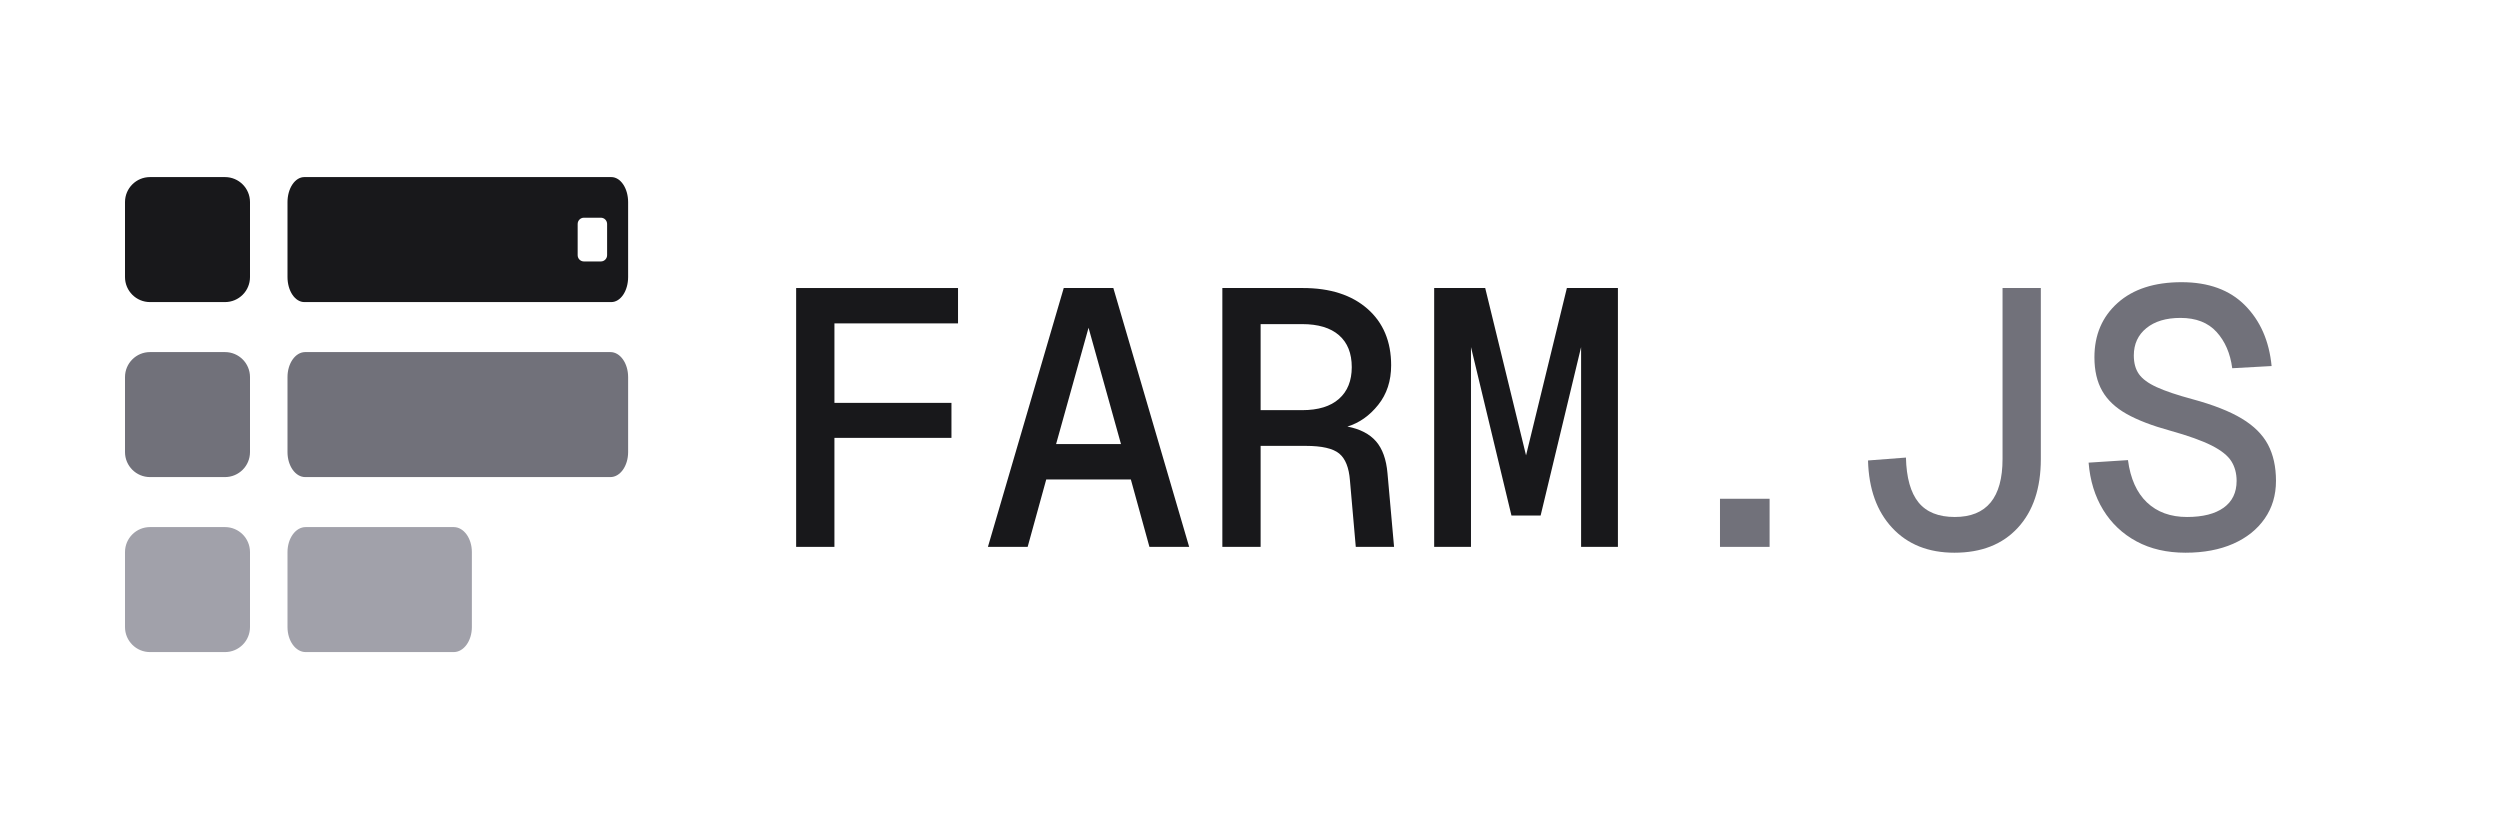
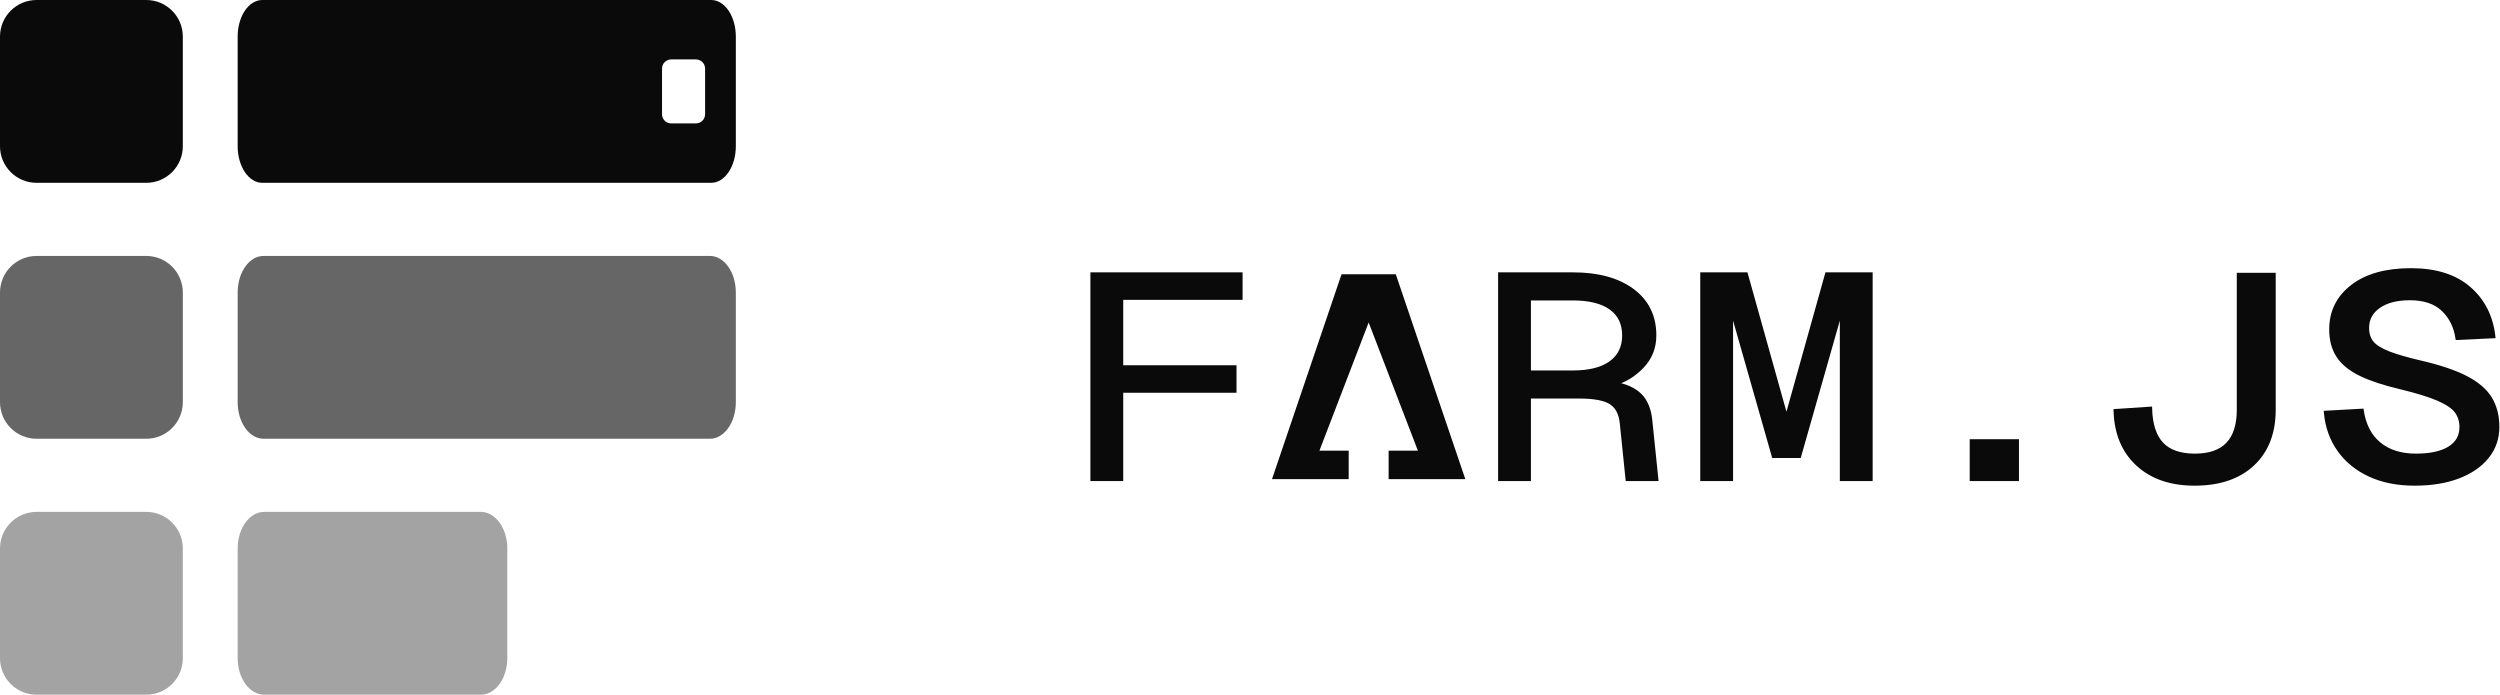
- <svg xmlns="http://www.w3.org/2000/svg" xmlns:xlink="http://www.w3.org/1999/xlink" width="480" height="160" viewBox="0 0 480 160" fill="none" role="img">
+ <svg xmlns="http://www.w3.org/2000/svg" width="547" height="152" viewBox="125 68 547 152" fill="none" role="img" aria-labelledby="title desc">
  <style>
-     .farm-mark-primary,
-     .farm-wordmark-primary {
-       fill: #18181b;
+     .farm-primary {
+       fill: #0a0a0a;
    }

-     .farm-mark-secondary,
-     .farm-wordmark-secondary {
-       fill: #71717a;
+     .farm-primary-stroke {
+       fill: #0a0a0a;
+       stroke: #0a0a0a;
    }

-     .farm-mark-tertiary {
-       fill: #a1a1aa;
+     .farm-secondary {
+       fill: #666666;
+     }
+ 
+     .farm-tertiary {
+       fill: #a3a3a3;
    }

    @media (prefers-color-scheme: dark) {
-       .farm-mark-primary,
-       .farm-wordmark-primary {
+       .farm-primary {
        fill: #f5f5f4;
      }

-       .farm-mark-secondary,
-       .farm-wordmark-secondary {
+       .farm-primary-stroke {
+         fill: #f5f5f4;
+         stroke: #f5f5f4;
+       }
+ 
+       .farm-secondary {
        fill: #a3a3a3;
      }

-       .farm-mark-tertiary {
+       .farm-tertiary {
        fill: #595959;
      }
    }
  </style>
-   <defs>
-     <path id="farm-glyph-f" d="M6.859 0v-49.699h31.082v6.789h-23.73v15.262H36.68v6.719H14.21V0z" />
-     <path id="farm-glyph-a" d="M1.68 0l14.558-49.699h9.524L40.32 0h-7.629l-3.57-12.949H12.879L9.309 0zm19.32-42.07l-6.23 22.332h12.46z" />
-     <path id="farm-glyph-r" d="M4.691 0v-49.699H20.16c5.227 0 9.356 1.328 12.39 3.988 3.032 2.66 4.55 6.277 4.55 10.852 0 2.984-.827 5.52-2.487 7.594-1.656 2.078-3.625 3.465-5.914 4.164 2.426.469 4.258 1.414 5.496 2.836 1.239 1.425 1.973 3.464 2.203 6.125L37.66 0h-7.351l-1.118-12.738c-.187-2.477-.875-4.203-2.066-5.184-1.191-.976-3.324-1.469-6.406-1.469h-8.68V0zm7.348-26.25h7.98c3.082 0 5.438-.723 7.07-2.172 1.633-1.445 2.45-3.476 2.45-6.09 0-2.66-.817-4.699-2.45-6.125-1.632-1.422-3.988-2.133-7.07-2.133h-7.98z" />
-     <path id="farm-glyph-m" d="M18.199-6.02l-7.77-32.34V0H3.36v-49.699h9.8L21-17.57l7.84-32.129h9.8V0h-7.07v-38.36L23.8-6.02z" />
-     <path id="farm-glyph-dot" d="M16.238 0v-9.238h9.524V0z" />
-     <path id="farm-glyph-j" d="M19.25 1.121c-4.992 0-8.973-1.586-11.934-4.762C4.352-6.813 2.8-11.129 2.66-16.59l7.281-.558c.094 3.87.899 6.742 2.414 8.609 1.516 1.867 3.836 2.8 6.965 2.8 6.113 0 9.168-3.71 9.168-11.132v-32.828h7.352v32.828c0 5.601-1.469 10-4.41 13.195-2.942 3.2-7 4.797-12.18 4.797z" />
-     <path id="farm-glyph-s" d="M21.629 1.121c-3.594 0-6.73-.723-9.414-2.172-2.684-1.445-4.817-3.465-6.406-6.054-1.586-2.59-2.52-5.61-2.797-9.067l7.558-.488c.465 3.547 1.68 6.254 3.64 8.121 1.962 1.867 4.528 2.8 7.7 2.8 3.031 0 5.379-.597 7.035-1.784 1.657-1.192 2.485-2.907 2.485-5.149 0-1.445-.34-2.703-1.016-3.777-.676-1.074-1.938-2.078-3.777-3.012-1.844-.933-4.516-1.89-8.016-2.867-3.406-.934-6.172-1.996-8.297-3.188-2.12-1.187-3.687-2.66-4.687-4.41-1.004-1.75-1.508-3.906-1.508-6.472 0-4.293 1.484-7.774 4.445-10.43 2.965-2.66 7.059-3.992 12.285-3.992 5.18 0 9.242 1.48 12.18 4.445 2.941 2.965 4.644 6.848 5.11 11.656l-7.56.418c-.374-2.847-1.374-5.168-3.01-6.965-1.634-1.796-3.942-2.695-6.93-2.695-2.75 0-4.934.652-6.543 1.96-1.61 1.31-2.414 3.06-2.414 5.25 0 1.446.324 2.637.98 3.57.652.934 1.793 1.774 3.43 2.52 1.633.746 3.918 1.516 6.86 2.309 3.964 1.074 7.117 2.312 9.449 3.71 2.332 1.403 4.011 3.07 5.039 5.005 1.027 1.937 1.539 4.261 1.539 6.964 0 2.754-.723 5.172-2.168 7.246-1.445 2.078-3.465 3.688-6.055 4.832-2.59 1.14-5.637 1.715-9.137 1.715z" />
-   </defs>
-   <g transform="translate(24 34) scale(.6) translate(-125 -68)">
-     <path class="farm-mark-primary" d="M157 68H133C128.582 68 125 71.582 125 76V100C125 104.418 128.582 108 133 108H157C161.418 108 165 104.418 165 100V76C165 71.582 161.418 68 157 68Z" />
-     <path class="farm-mark-primary" fill-rule="evenodd" clip-rule="evenodd" d="M182.383 68H280.617C282.045 68 283.414 68.843 284.423 70.343C285.433 71.843 286 73.878 286 76V100C286 102.122 285.433 104.157 284.423 105.657C283.414 107.157 282.045 108 280.617 108H182.383C180.955 108 179.586 107.157 178.577 105.657C177.567 104.157 177 102.122 177 100V76C177 73.878 177.567 71.843 178.577 70.343C179.586 68.843 180.955 68 182.383 68ZM271.852 81C270.747 81 269.852 81.895 269.852 83V93C269.852 94.105 270.747 95 271.852 95H277.272C278.376 95 279.272 94.105 279.272 93V83C279.272 81.895 278.376 81 277.272 81H271.852Z" />
-     <path class="farm-mark-secondary" d="M157 124H133C128.582 124 125 127.582 125 132V156C125 160.418 128.582 164 133 164H157C161.418 164 165 160.418 165 156V132C165 127.582 161.418 124 157 124Z" />
-     <path class="farm-mark-secondary" d="M280.334 124H182.666C179.537 124 177 127.582 177 132V156C177 160.418 179.537 164 182.666 164H280.334C283.463 164 286 160.418 286 156V132C286 127.582 283.463 124 280.334 124Z" />
-     <path class="farm-mark-tertiary" d="M157 180H133C128.582 180 125 183.582 125 188V212C125 216.418 128.582 220 133 220H157C161.418 220 165 216.418 165 212V188C165 183.582 161.418 180 157 180Z" />
-     <path class="farm-mark-tertiary" d="M230.189 180H182.811C179.602 180 177 183.582 177 188V212C177 216.418 179.602 220 182.811 220H230.189C233.398 220 236 216.418 236 212V188C236 183.582 233.398 180 230.189 180Z" />
-   </g>
-   <g class="farm-wordmark-primary">
-     <use xlink:href="#farm-glyph-f" x="146" y="105" />
-     <use xlink:href="#farm-glyph-a" x="188" y="105" />
-     <use xlink:href="#farm-glyph-r" x="230" y="105" />
-     <use xlink:href="#farm-glyph-m" x="272" y="105" />
-   </g>
-   <g class="farm-wordmark-secondary">
-     <use xlink:href="#farm-glyph-dot" x="314" y="105" />
-     <use xlink:href="#farm-glyph-j" x="356" y="105" />
-     <use xlink:href="#farm-glyph-s" x="398" y="105" />
-   </g>
+   <path class="farm-primary-stroke" d="M364 172.837V128.009H396.458V133.188H370.344V148.34H395.129V153.516H370.344V172.837H364Z" stroke-width="0.84" stroke-miterlimit="2" />
+   <path class="farm-primary" d="M418.527 128.009H430.398L445.612 172.837H428.831V166.612H435.239L424.462 138.556L413.686 166.612H420.094V172.837H403.312L418.527 128.009Z" />
+   <path class="farm-primary-stroke" d="M453.203 172.837V128.009H469.137C474.644 128.009 478.997 129.2 482.194 131.577C485.39 133.955 486.989 137.226 486.989 141.396C486.989 144.048 486.089 146.31 484.297 148.182C482.5 150.055 480.447 151.307 478.137 151.94C480.645 152.36 482.537 153.203 483.815 154.463C485.093 155.728 485.858 157.558 486.102 159.959L487.429 172.837H481.085L479.834 160.652C479.637 158.548 478.875 157.042 477.547 156.136C476.219 155.235 473.855 154.78 470.466 154.78H459.547V172.837H453.203ZM459.547 149.477H469.137C472.774 149.477 475.553 148.772 477.471 147.361C479.389 145.952 480.348 143.963 480.348 141.396C480.348 138.788 479.389 136.788 477.471 135.396C475.553 134.009 472.774 133.316 469.137 133.316H459.547V149.477Z" stroke-width="0.84" stroke-miterlimit="2" />
+   <path class="farm-primary-stroke" d="M513.075 167.785L503.778 135.146V172.837H497.434V128.009H507.023L515.875 159.642L524.726 128.009H534.317V172.837H527.973V135.146L518.679 167.785H513.075Z" stroke-width="0.84" stroke-miterlimit="2" />
+   <path class="farm-primary-stroke" d="M14.617 0V-8.316H23.184V0Z" transform="translate(539.436 172.837) scale(1.16 1)" vector-effect="non-scaling-stroke" stroke-width="0.84" stroke-miterlimit="2" />
+   <path class="farm-primary-stroke" d="M17.324 1.008C12.832 1.008 9.25-.422 6.582-3.277C3.918-6.133 2.52-10.016 2.395-14.93L8.945-15.434C9.031-11.949 9.754-9.367 11.121-7.688C12.484-6.008 14.574-5.164 17.387-5.164C22.891-5.164 25.641-8.504 25.641-15.184V-44.73H32.258V-15.184C32.258-10.145 30.934-6.184 28.285-3.309C25.641-.43 21.988 1.008 17.324 1.008Z" transform="translate(585.086 172.837) scale(1.16 1)" vector-effect="non-scaling-stroke" stroke-width="0.84" stroke-miterlimit="2" />
+   <path class="farm-primary-stroke" d="M19.469 1.008C16.234 1.008 13.41.355 10.992-.945C8.578-2.246 6.656-4.063 5.23-6.395C3.801-8.727 2.961-11.445 2.711-14.555L9.512-14.992C9.934-11.801 11.023-9.367 12.789-7.688C14.555-6.008 16.863-5.164 19.719-5.164C22.449-5.164 24.559-5.703 26.051-6.773C27.543-7.844 28.285-9.387 28.285-11.402C28.285-12.703 27.984-13.84 27.375-14.805C26.766-15.77 25.629-16.676 23.973-17.516C22.313-18.355 19.906-19.215 16.758-20.098C13.691-20.938 11.203-21.891 9.293-22.965C7.383-24.035 5.973-25.359 5.07-26.934C4.168-28.508 3.719-30.449 3.719-32.762C3.719-36.625 5.051-39.754 7.719-42.148C10.383-44.539 14.07-45.738 18.773-45.738C23.438-45.738 27.09-44.406 29.734-41.738C32.383-39.07 33.914-35.574 34.336-31.246L27.531-30.871C27.195-33.434 26.293-35.523 24.82-37.137C23.352-38.754 21.273-39.563 18.586-39.563C16.105-39.563 14.145-38.977 12.695-37.801C11.246-36.625 10.52-35.051 10.52-33.074C10.52-31.773 10.816-30.703 11.402-29.863C11.992-29.023 13.02-28.266 14.488-27.594C15.961-26.922 18.02-26.23 20.664-25.516C24.234-24.551 27.07-23.438 29.168-22.176C31.27-20.914 32.781-19.414 33.703-17.672C34.629-15.93 35.09-13.84 35.09-11.402C35.09-8.926 34.441-6.75 33.137-4.883C31.836-3.012 30.02-1.566 27.688-.535C25.359.492 22.617 1.008 19.469 1.008Z" transform="translate(630.736 172.837) scale(1.16 1)" vector-effect="non-scaling-stroke" stroke-width="0.84" stroke-miterlimit="2" />
+   <path class="farm-primary" d="M157 68H133C128.582 68 125 71.582 125 76V100C125 104.418 128.582 108 133 108H157C161.418 108 165 104.418 165 100V76C165 71.582 161.418 68 157 68Z" />
+   <path class="farm-primary" fill-rule="evenodd" clip-rule="evenodd" d="M182.383 68H280.617C282.045 68 283.414 68.843 284.423 70.343C285.433 71.843 286 73.878 286 76V100C286 102.122 285.433 104.157 284.423 105.657C283.414 107.157 282.045 108 280.617 108H182.383C180.955 108 179.586 107.157 178.577 105.657C177.567 104.157 177 102.122 177 100V76C177 73.878 177.567 71.843 178.577 70.343C179.586 68.843 180.955 68 182.383 68ZM271.852 81C270.747 81 269.852 81.895 269.852 83V93C269.852 94.105 270.747 95 271.852 95H277.272C278.376 95 279.272 94.105 279.272 93V83C279.272 81.895 278.376 81 277.272 81H271.852Z" />
+   <path class="farm-secondary" d="M157 124H133C128.582 124 125 127.582 125 132V156C125 160.418 128.582 164 133 164H157C161.418 164 165 160.418 165 156V132C165 127.582 161.418 124 157 124Z" />
+   <path class="farm-secondary" d="M280.334 124H182.666C179.537 124 177 127.582 177 132V156C177 160.418 179.537 164 182.666 164H280.334C283.463 164 286 160.418 286 156V132C286 127.582 283.463 124 280.334 124Z" />
+   <path class="farm-tertiary" d="M157 180H133C128.582 180 125 183.582 125 188V212C125 216.418 128.582 220 133 220H157C161.418 220 165 216.418 165 212V188C165 183.582 161.418 180 157 180Z" />
+   <path class="farm-tertiary" d="M230.189 180H182.811C179.602 180 177 183.582 177 188V212C177 216.418 179.602 220 182.811 220H230.189C233.398 220 236 216.418 236 212V188C236 183.582 233.398 180 230.189 180Z" />
</svg>
